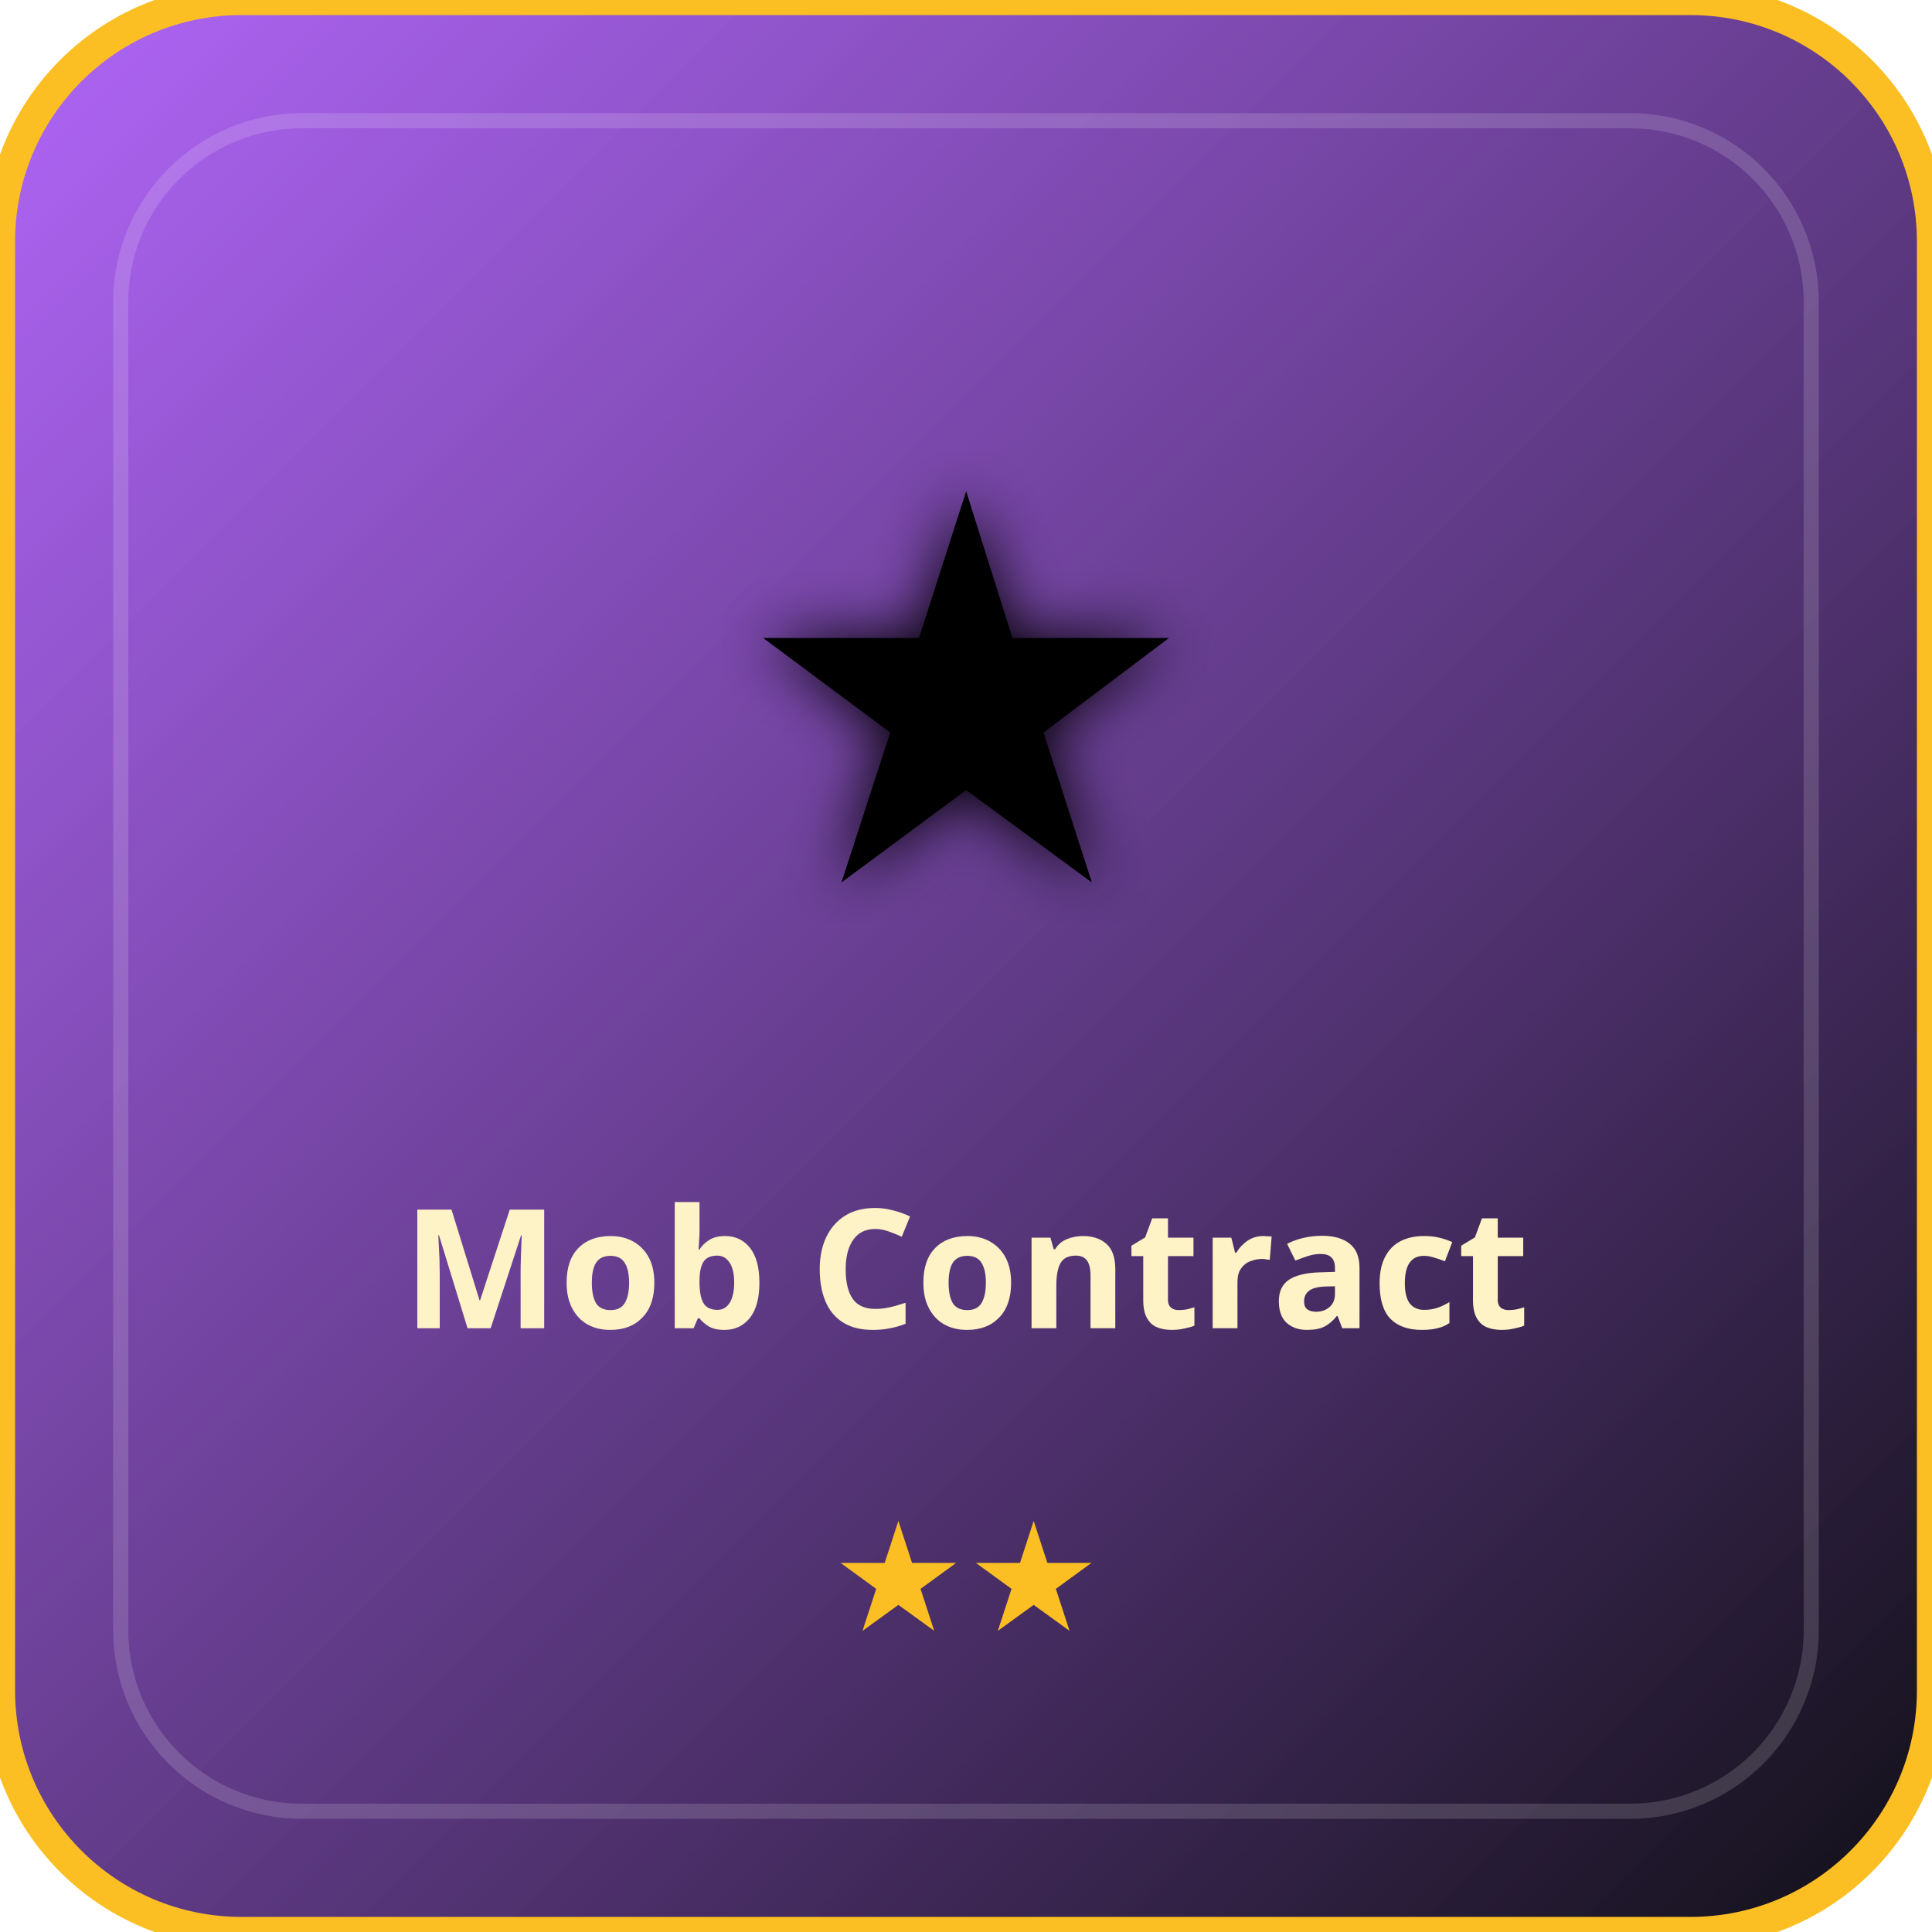
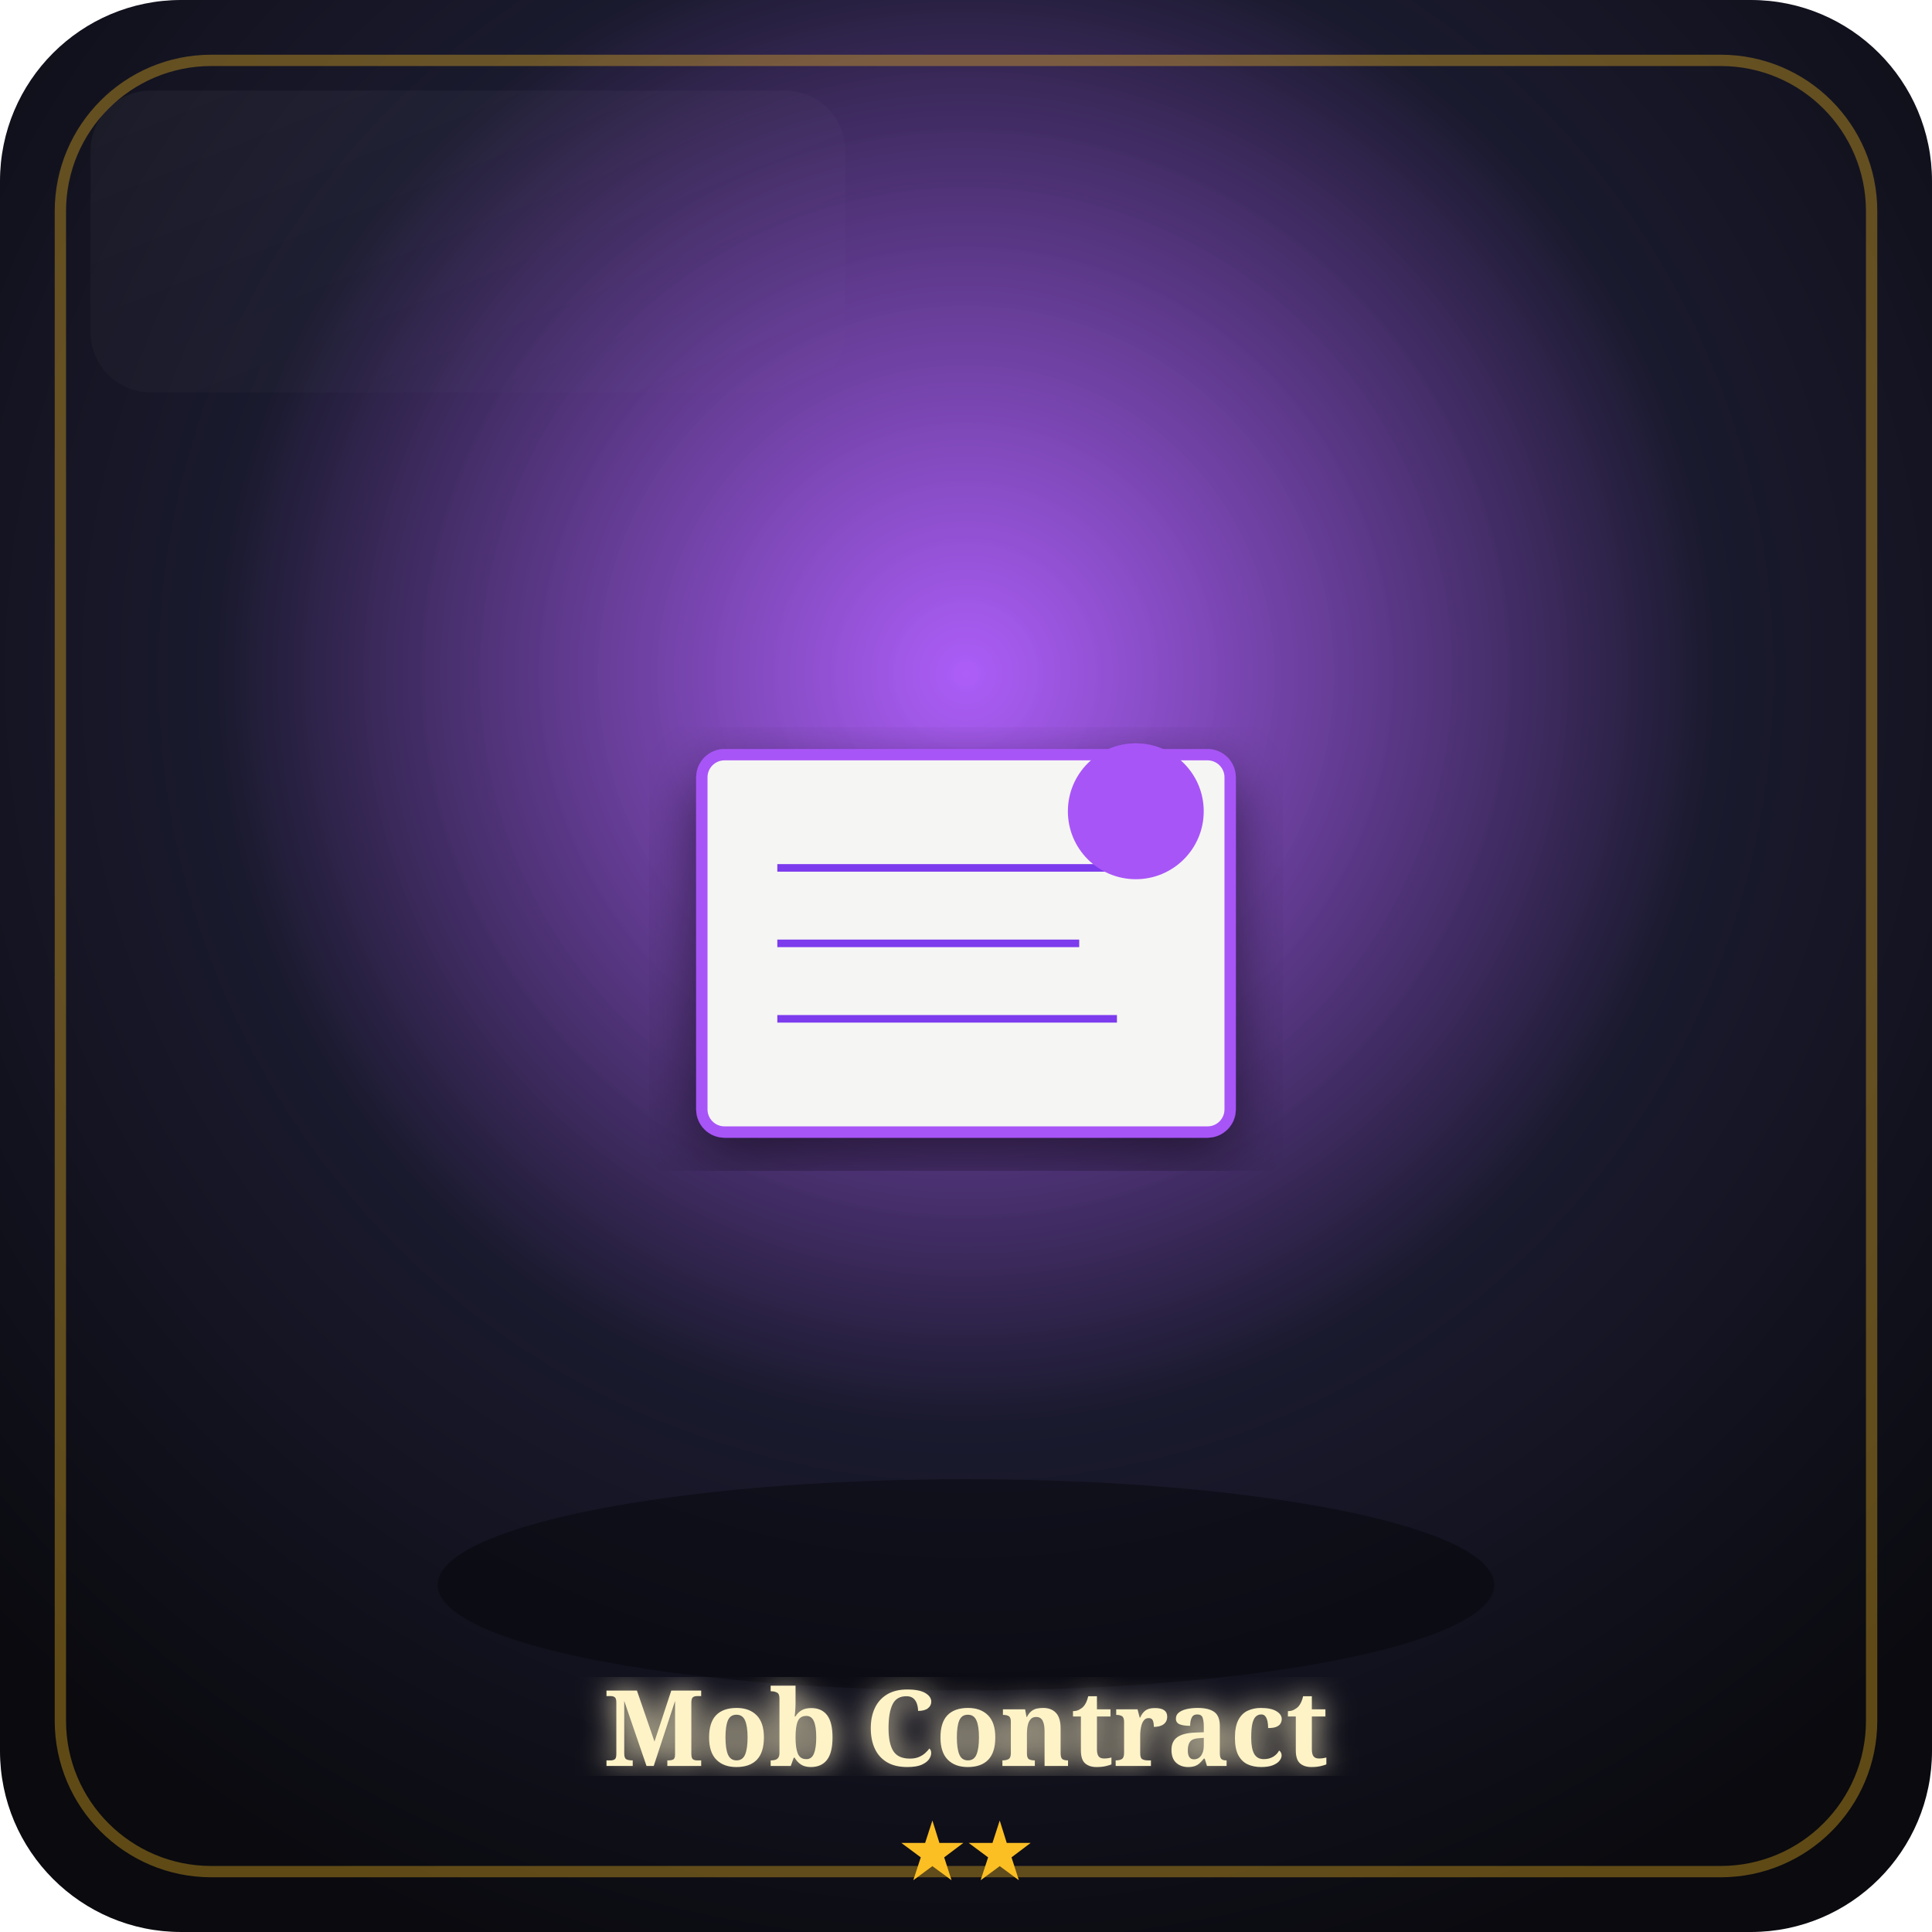
- <svg xmlns="http://www.w3.org/2000/svg" width="128" height="128" viewBox="0 0 128 128">
+ <svg xmlns="http://www.w3.org/2000/svg" width="512" height="512" viewBox="0 0 512 512">
  <defs>
-     <linearGradient id="bg" x1="0%" y1="0%" x2="100%" y2="100%">
-       <stop offset="0%" style="stop-color:#a855f7;stop-opacity:0.9" />
-       <stop offset="100%" style="stop-color:#0f0f14;stop-opacity:1" />
+     <radialGradient id="bg_consumable_MobContract" cx="50%" cy="35%" r="70%">
+       <stop offset="0%" stop-color="#a855f7" stop-opacity="0.95" />
+       <stop offset="55%" stop-color="#1a1a2e" stop-opacity="1" />
+       <stop offset="100%" stop-color="#0a0a0f" stop-opacity="1" />
+     </radialGradient>
+     <linearGradient id="shine_consumable_MobContract" x1="0%" y1="0%" x2="100%" y2="100%">
+       <stop offset="0%" stop-color="#ffffff" stop-opacity="0.35" />
+       <stop offset="100%" stop-color="#ffffff" stop-opacity="0" />
    </linearGradient>
-     <filter id="glow">
-       <feGaussianBlur stdDeviation="2" result="b" />
+     <filter id="glow_consumable_MobContract">
+       <feGaussianBlur stdDeviation="4" result="b" />
      <feMerge>
        <feMergeNode in="b" />
        <feMergeNode in="SourceGraphic" />
      </feMerge>
    </filter>
+     <filter id="shadow_consumable_MobContract">
+       <feDropShadow dx="0" dy="6" stdDeviation="8" flood-color="#000" flood-opacity="0.55" />
+     </filter>
  </defs>
-   <rect width="128" height="128" rx="16" fill="url(#bg)" stroke="#fbbf24" stroke-width="2" />
-   <rect x="8" y="8" width="112" height="112" rx="12" fill="none" stroke="rgba(255,255,255,0.15)" stroke-width="1" />
-   <text x="64" y="58" text-anchor="middle" font-size="36" filter="url(#glow)">★</text>
-   <text x="64" y="88" text-anchor="middle" fill="#fef3c7" font-family="Segoe UI, sans-serif" font-size="11" font-weight="bold">Mob Contract</text>
-   <text x="64" y="108" text-anchor="middle" fill="#fbbf24" font-family="Segoe UI, sans-serif" font-size="10">★★</text>
+   <rect width="512" height="512" rx="48" fill="url(#bg_consumable_MobContract)" />
+   <rect x="16" y="16" width="480" height="480" rx="40" fill="none" stroke="#fbbf24" stroke-opacity="0.35" stroke-width="3" />
+   <ellipse cx="256" cy="420" rx="140" ry="28" fill="#000" opacity="0.35" />
+   <g filter="url(#shadow_consumable_MobContract)">
+     <g transform="translate(256,250)">
+       <rect x="-70" y="-50" width="140" height="100" rx="6" fill="#f5f5f4" stroke="#a855f7" stroke-width="3" />
+       <line x1="-50" y1="-20" x2="50" y2="-20" stroke="#7c3aed" stroke-width="2" />
+       <line x1="-50" y1="0" x2="30" y2="0" stroke="#7c3aed" stroke-width="2" />
+       <line x1="-50" y1="20" x2="40" y2="20" stroke="#7c3aed" stroke-width="2" />
+       <circle cx="45" cy="-35" r="18" fill="#a855f7" />
+     </g>
+   </g>
+   <rect x="24" y="24" width="200" height="80" rx="16" fill="url(#shine_consumable_MobContract)" opacity="0.12" />
+   <text x="256" y="468" text-anchor="middle" fill="#fef3c7" font-family="Georgia, serif" font-size="28" font-weight="bold" filter="url(#glow_consumable_MobContract)">Mob Contract</text>
+   <text x="256" y="498" text-anchor="middle" fill="#fbbf24" font-family="Georgia, serif" font-size="22">★★</text>
</svg>
